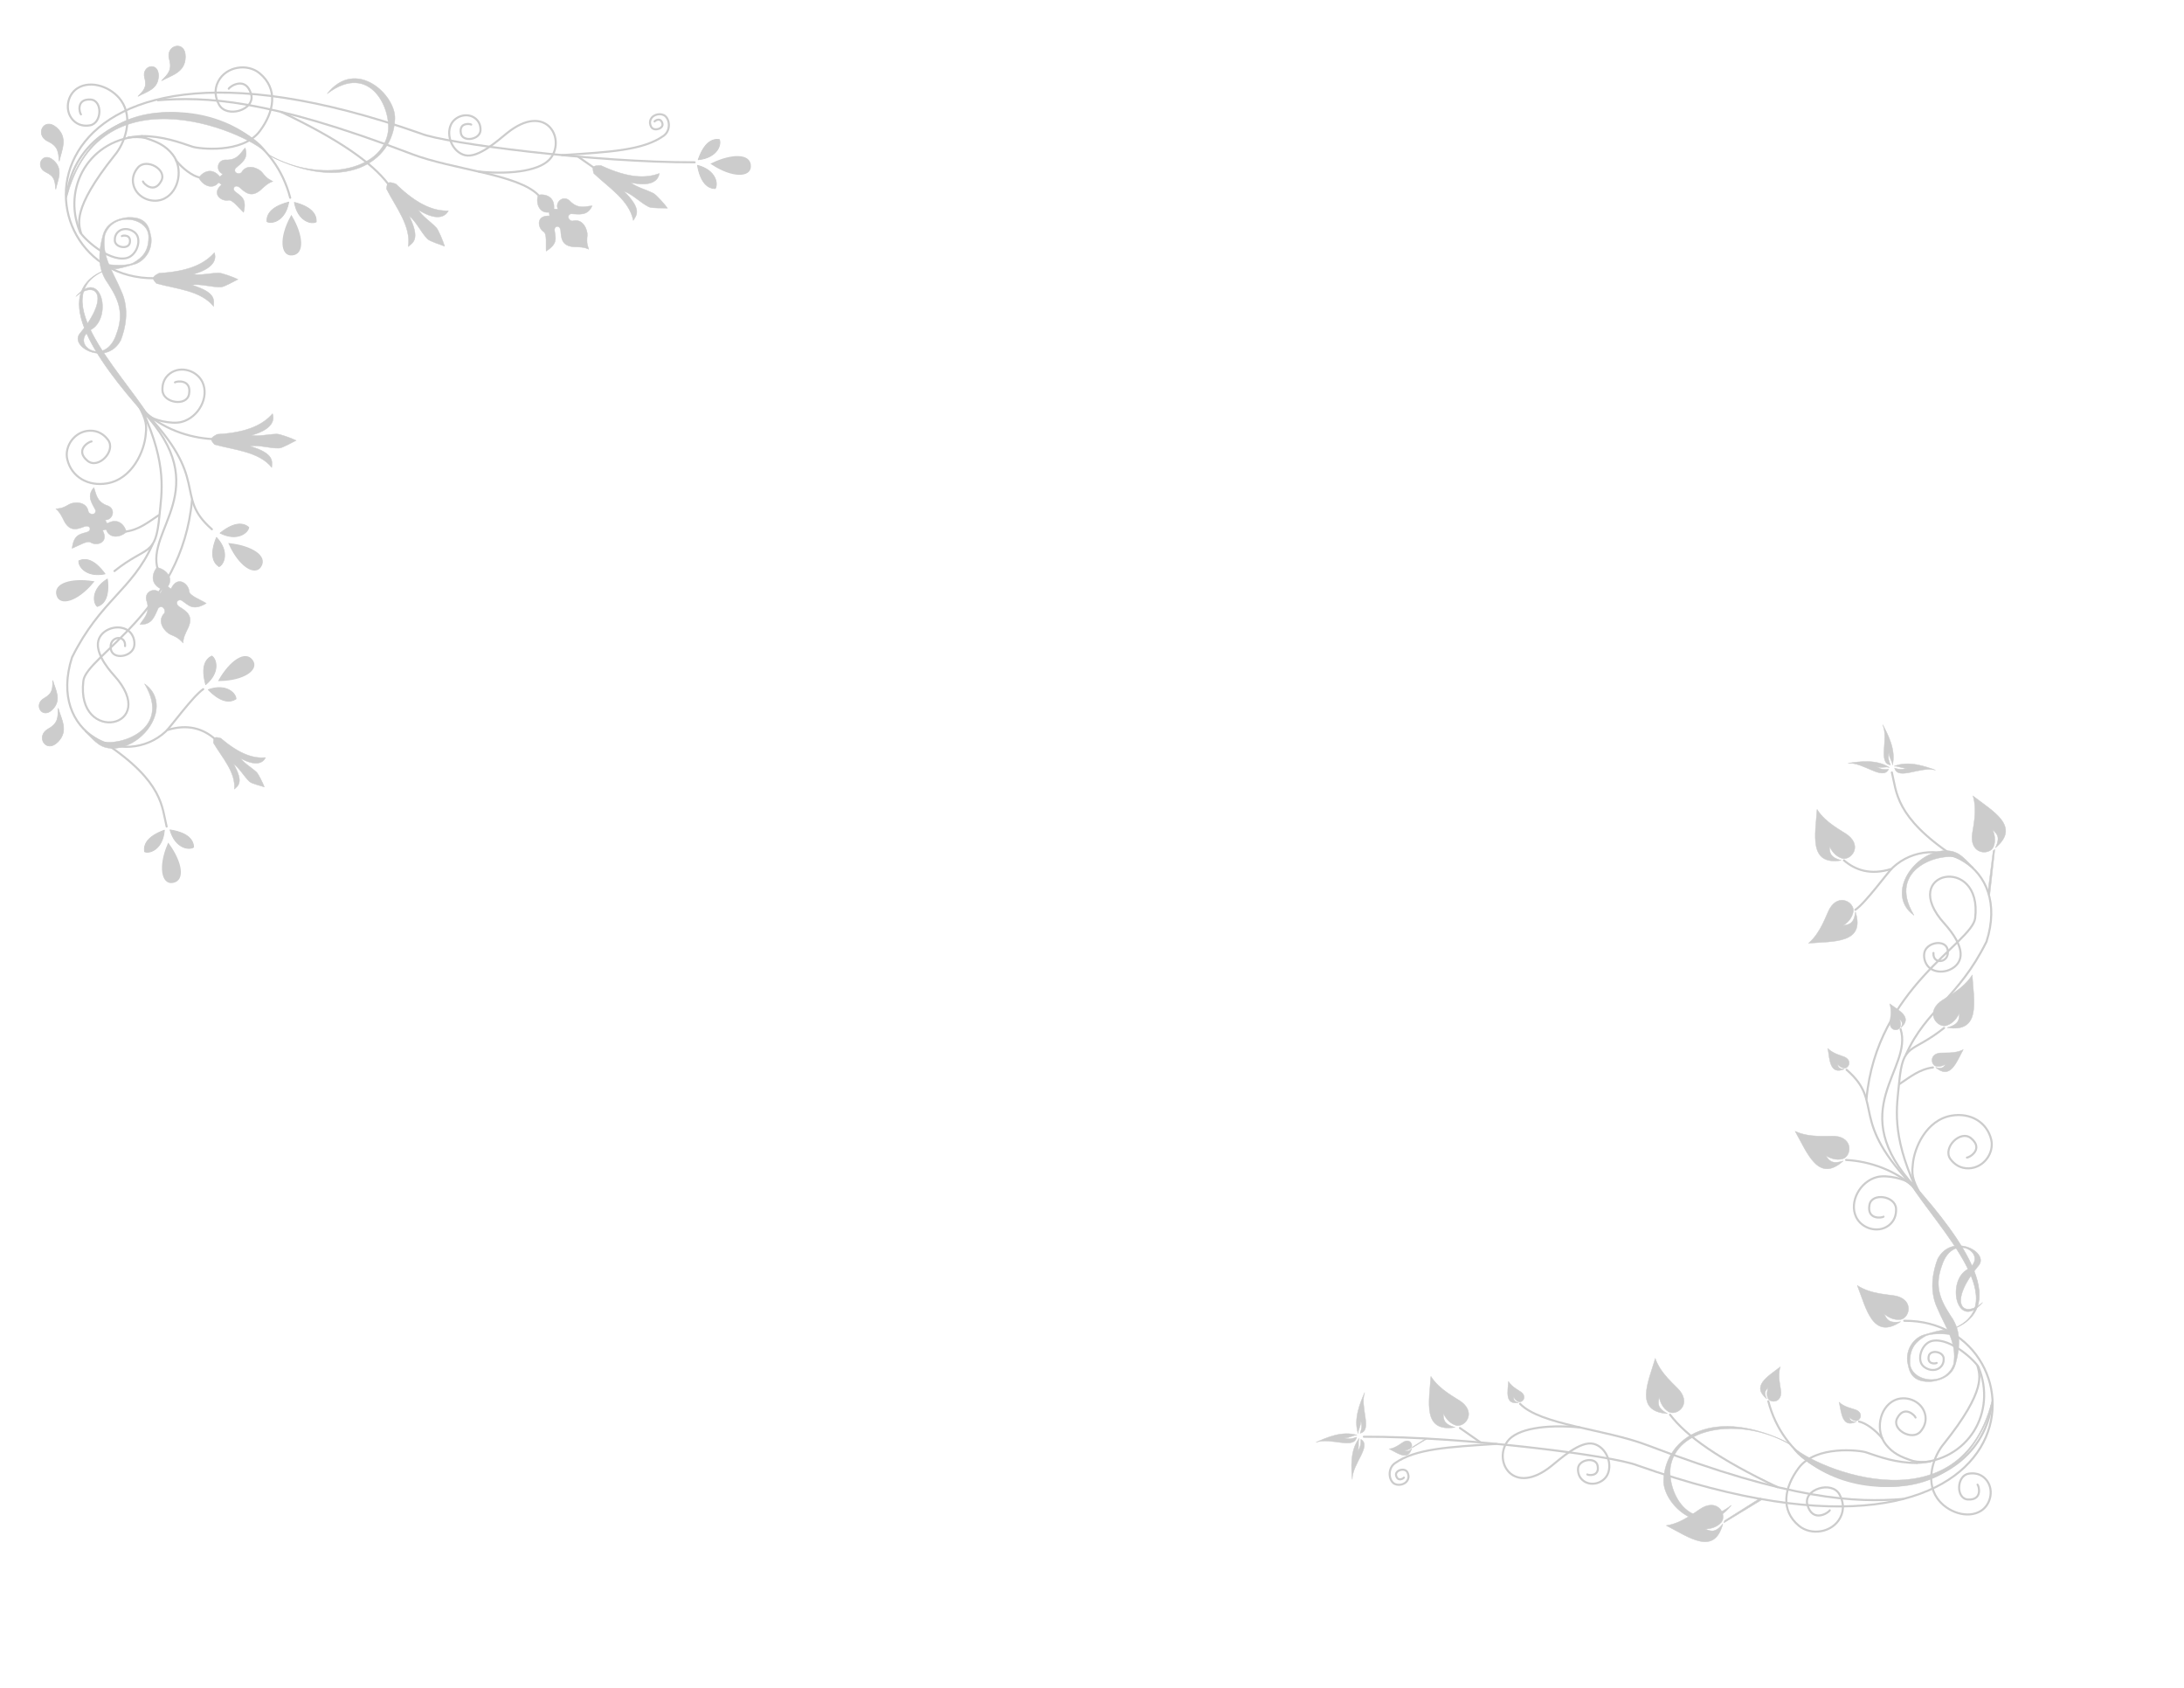
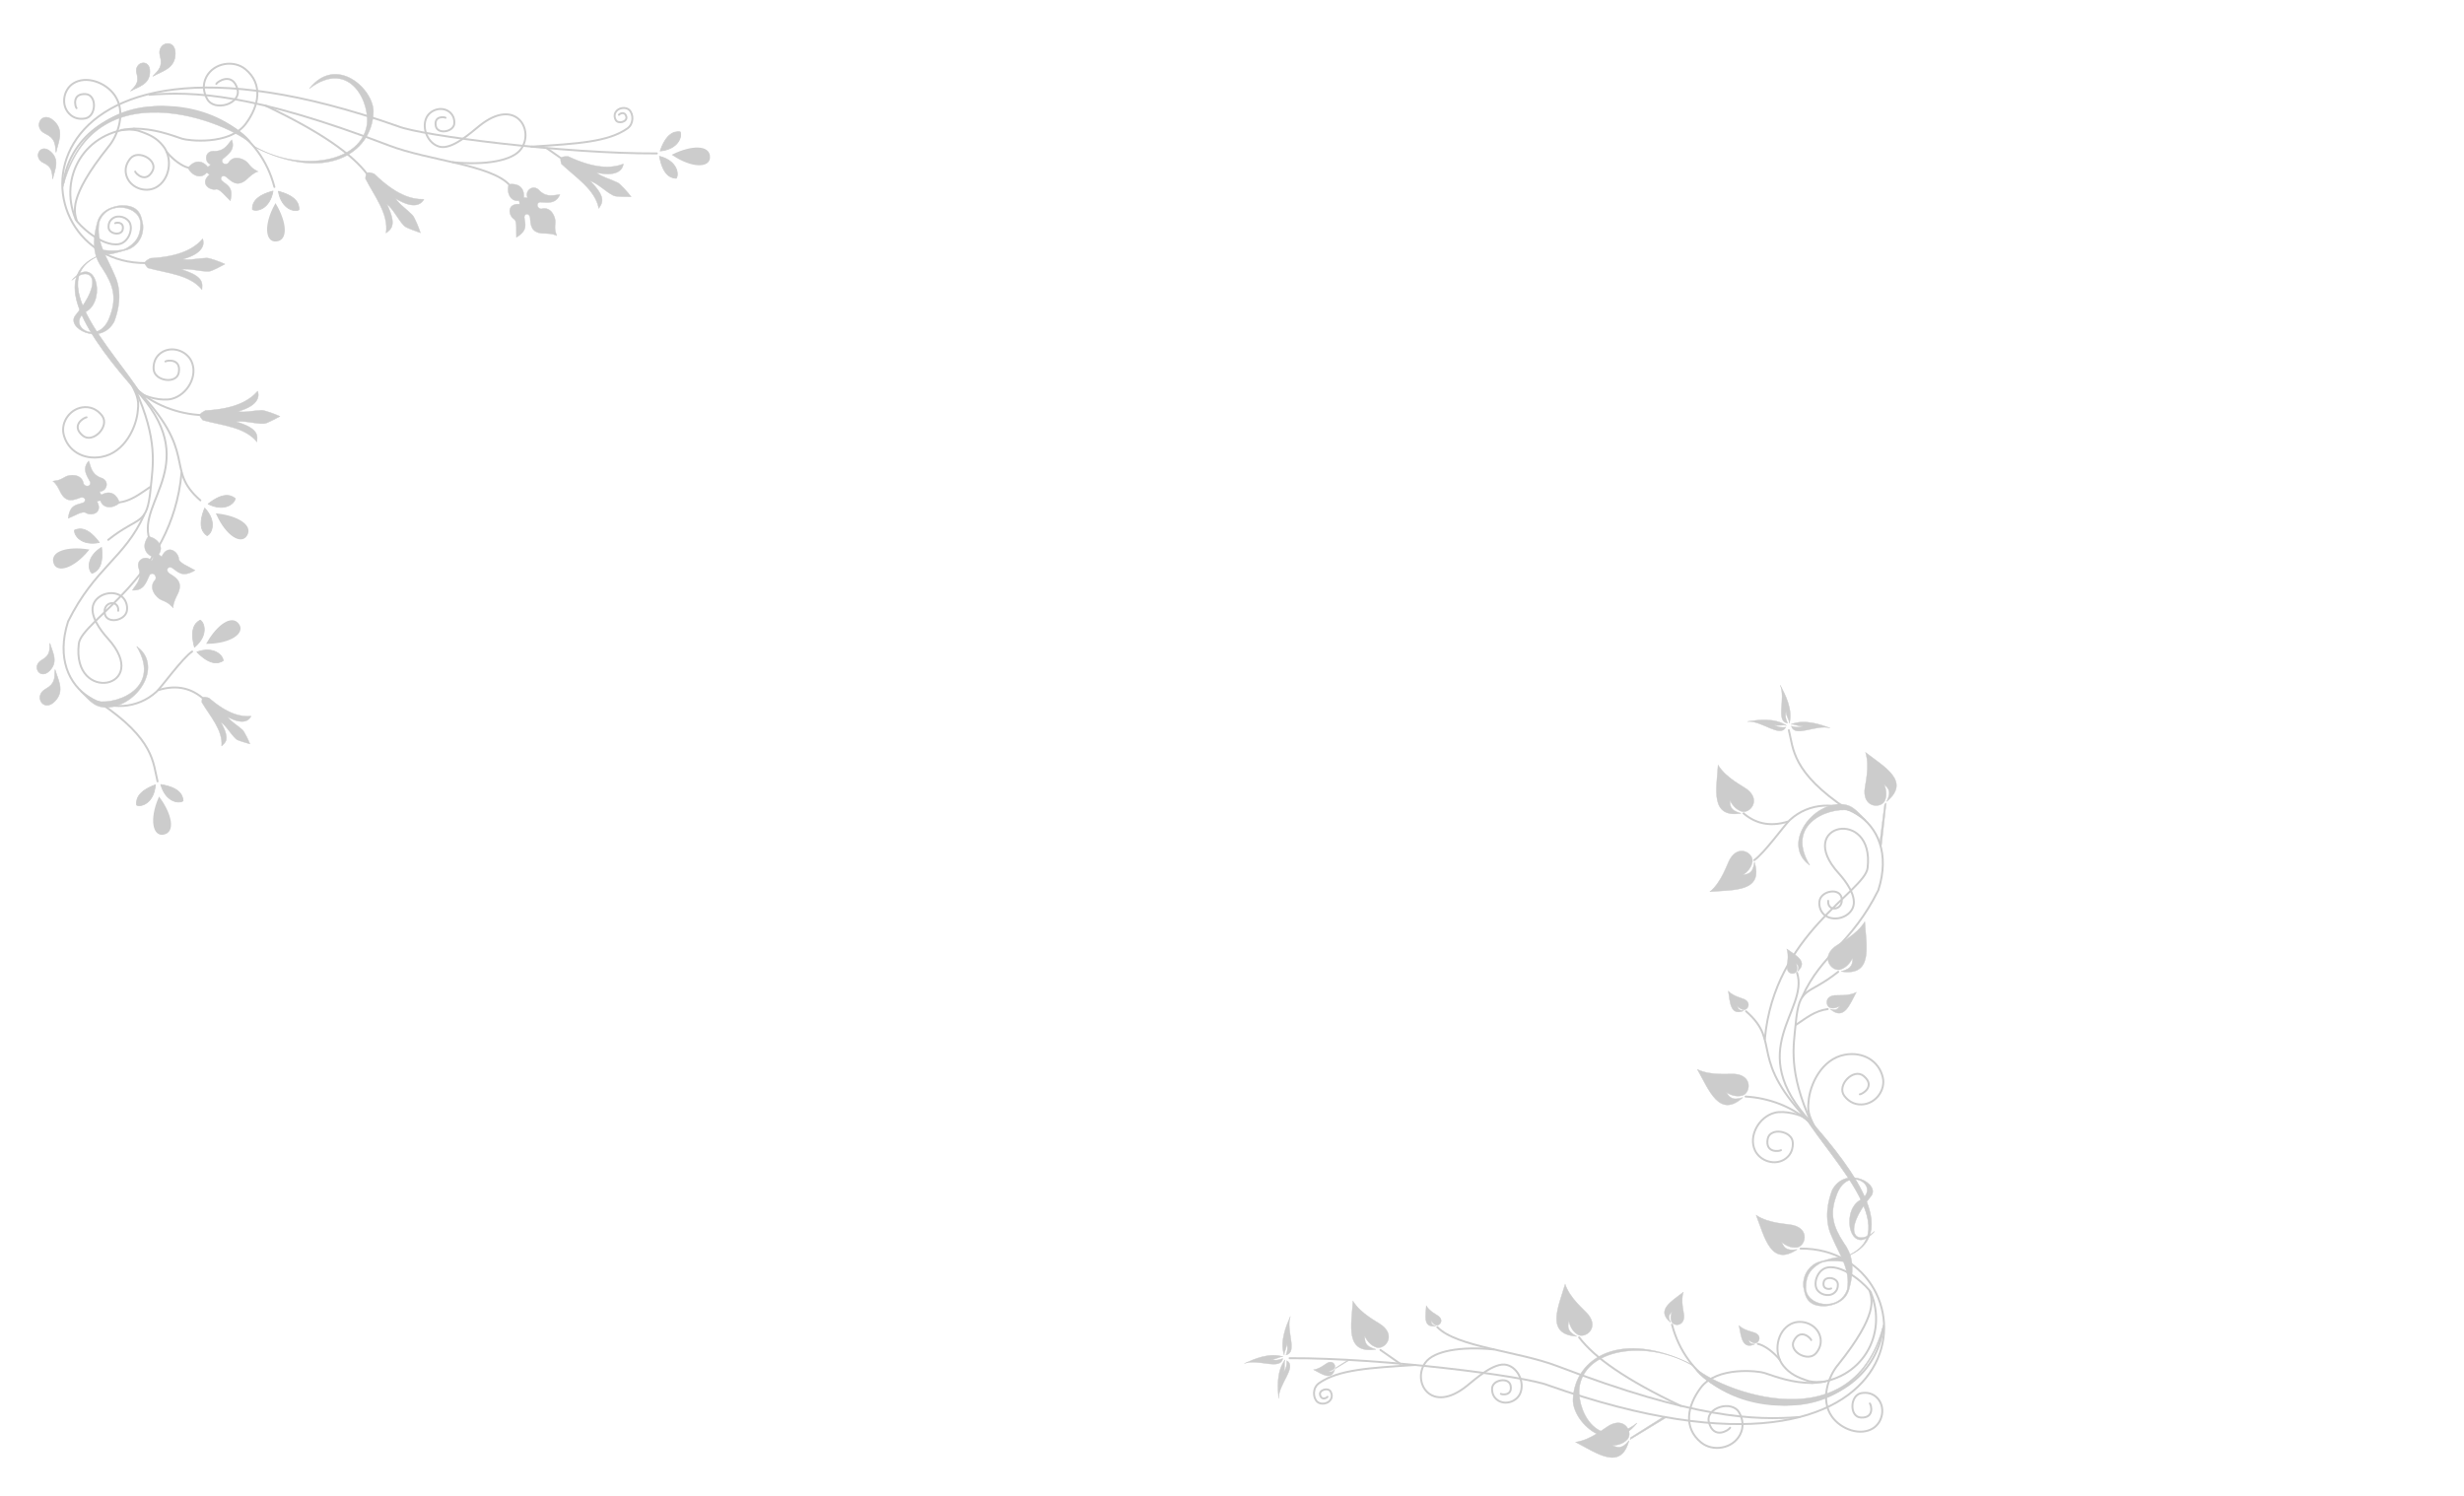
- <svg xmlns="http://www.w3.org/2000/svg" version="1.1" width="792pt" height="612pt" id="svg3040">
+ <svg xmlns="http://www.w3.org/2000/svg" version="1.1" width="1260" height="765" id="svg3040">
  <defs id="defs3042" />
  <g transform="matrix(-1,0,0,-1,976.5789,750.9466)" id="g3266" style="opacity:0.2">
    <path d="m 20.402,33.178 c -0.702,-0.658 -2.503,-7.573 4.626,-7.176 5.905,0.329 5.592,11.415 -0.215,12.463 -2.638,0.476 -5.771,0.11 -8.23,-2.489 -4.305,-4.551 -2.825,-12.26 2.086,-15.414 6.532,-4.196 16.543,-0.63 21.178,5.964 6.108,8.69 1.614,20.844 -3.183,26.446 -20.985,26.257 -17.217,33.502 -16.234,37.655" id="path4046" style="fill:none;stroke:#000000;stroke-width:1px;stroke-linecap:round;stroke-linejoin:round" />
    <path d="m 91.86,20.771 c 0.518,-1.151 8.317,-6.315 10.83,2.712 2.081,7.477 -11.77,11.779 -15.513,5.007 -1.7,-3.076 -2.569,-7.124 -0.388,-11.28 3.818,-7.275 14.06,-8.796 19.955,-3.932 9.173,7.568 7.051,18.713 0.143,27.964 -8.334,11.156 -29.674,8.548 -32.495,7.587 -6.526,-2.202 -14.424,-5.141 -24.51,-5.169" id="path4051" style="fill:none;stroke:#000000;stroke-width:1px;stroke-linecap:round;stroke-linejoin:round" />
    <path d="m 50.388,65.631 c 0.22,0.98 5.481,6.251 8.884,-0.384 2.819,-5.496 -7.301,-11.062 -11.305,-6.381 -1.819,2.126 -3.143,5.143 -2.106,8.731 1.816,6.281 9.519,9.014 14.943,6.252 7.215,-3.674 9.114,-14.824 3.834,-21.367 -3.343,-4.142 -6.964,-5.884 -13.038,-7.861 -2.607,-0.607 -5.33,-0.537 -8.225,-0.279" id="path4053" style="fill:none;stroke:#000000;stroke-width:1px;stroke-linecap:round;stroke-linejoin:round" />
    <path d="m 65.847,162.74 c 0.772,-0.643 8.154,-1.619 6.812,5.716 -1.111,6.076 -12.528,4.326 -12.853,-1.825 -0.147,-2.794 0.64,-5.994 3.648,-8.208 5.266,-3.875 13.04,-1.351 15.659,4.143 3.484,7.308 -1.848,17.122 -9.974,19.282 -5.247,1.395 -14.178,-1.205 -15.624,-2.822 -1.881,-1.103 -4.257,-4.932 -6.386,-7.398" id="path4055" style="fill:none;stroke:#000000;stroke-width:1px;stroke-linecap:round;stroke-linejoin:round" />
    <path d="m 25.522,191.31 c -1.121,-0.028 -8.261,4.05 -2.005,9.317 5.181,4.363 13.965,-4.679 9.988,-10.057 -1.806,-2.443 -4.711,-4.607 -8.878,-4.469 -7.295,0.24 -12.352,7.516 -10.84,13.865 2.011,8.445 10.028,13.206 19.264,11.604 12.171,-2.112 18.1,-15.648 18.679,-23.848 0.754,-5.824 -0.651,-8.647 -4.978,-16.472" id="path4057" style="fill:none;stroke:#000000;stroke-width:1px;stroke-linecap:round;stroke-linejoin:round" />
    <path d="m 209.09,38.115 c -0.575,-0.463 -6.03,-1.106 -4.98,4.251 0.87,4.438 9.28,3.045 9.469,-1.461 0.086,-2.047 -0.521,-4.382 -2.759,-5.974 -3.917,-2.786 -9.634,-0.862 -11.522,3.186 -2.511,5.385 0.761,13.283 6.762,14.798 6.391,1.614 16.018,-7.206 20.428,-10.742 18.445,-14.787 28.17,2.138 21.26,11.854 -4.394,6.178 -18.453,8.427 -34.978,6.816" id="path4059" style="fill:none;stroke:#000000;stroke-width:1px;stroke-linecap:round;stroke-linejoin:round" />
    <path d="m 297.76,36.6 c 0.181,-0.395 2.898,-2.168 3.773,0.931 0.725,2.567 -4.101,4.045 -5.405,1.72 -0.592,-1.056 -0.895,-2.446 -0.135,-3.873 1.33,-2.498 5.198,-2.929 6.952,-1.35 2.366,2.13 2.43,7.218 -0.826,9.515 -9.997,7.053 -25.901,7.821 -49.152,9.336" id="path4061" style="fill:none;stroke:#000000;stroke-width:1px;stroke-linecap:round;stroke-linejoin:round" />
    <path d="m 40.176,92.019 c 0.436,-0.361 4.604,-0.908 3.846,3.207 -0.627,3.408 -7.074,2.427 -7.257,-1.024 -0.083,-1.567 0.361,-3.362 2.059,-4.604 2.973,-2.174 7.608,-0.462 8.841,2.324 1.646,3.717 -0.955,10.011 -5.631,10.816 -8.833,1.52 -20.845,-10.08 -22.152,-12.832" id="path4063" style="fill:none;stroke:#000000;stroke-width:1px;stroke-linecap:round;stroke-linejoin:round" />
    <path d="m 41.721,290.24 c 0.459,-5.908 -8.057,-4.925 -6.876,1.51 0.979,5.33 10.445,3.732 11.319,-1.601 0.421,-2.568 -0.585,-5.891 -3.125,-7.55 -4.593,-3.002 -11.789,-0.853 -13.879,3.985 -2.519,5.832 3.645,13.868 7.207,17.791 23.054,25.39 -18.603,33.856 -14.8,2.646 1.463,-12.006 47.755,-33.748 52.53,-87.395" id="path4075" style="fill:none;stroke:#000000;stroke-width:1px;stroke-linecap:round;stroke-linejoin:round" />
    <path d="m 83.961,190.15 c -11.212,-0.582 -24.551,-4.921 -34.195,-14.496 34.01,34.476 15.053,41.654 33.948,58.107" id="path4077" style="fill:none;stroke:#000000;stroke-width:1px;stroke-linecap:round" />
    <path d="m 36.595,253.96 c 16.053,-12.811 19.818,-6.532 21.73,-26.585 1.085,-11.386 3.922,-24.405 -8.063,-50.685 35.277,37.66 1.076,57.207 7.359,76.744" id="path4079" style="fill:none;stroke:#000000;stroke-width:1px;stroke-linecap:round" />
    <path d="m 41.96,234.88 c 6.542,-0.851 11.047,-4.605 16.23,-8.053" id="path4081" style="fill:none;stroke:#000000;stroke-width:1px;stroke-linecap:round;stroke-linejoin:round" />
    <path d="m 54.984,241.14 c -9.92,22.17 -25.141,26.84 -38.918,54.57 -11.972,37.475 25.661,53.989 45.276,35.855 2.578,-2.384 13.038,-16.965 18.159,-20.492" id="path4083" style="fill:none;stroke:#000000;stroke-width:1px;stroke-linecap:round" />
    <path d="m 36.137,107.14 c -36.95,10.902 3.815,50.467 17.008,71.892 l -2.293,-1.188 c -22.393,-25.29 -49.331,-61.19 -14.715,-70.7 z" id="path4085" style="stroke:#000000;stroke-width:0.3;stroke-linejoin:round" />
    <path d="m 51.137,308.46 c 13.865,22.955 -13.905,30.878 -21.639,27.553 1.149,0.563 -8.285,-5.593 -7.124,-4.457 5.237,5.123 7.484,8.66 15.038,8.051 15.484,-2.033 26.911,-21.883 13.725,-31.147 z" id="path4087" style="stroke:#000000;stroke-width:0.2" />
    <path d="m 32.114,337.15 c 28.287,18.881 27.374,31.046 29.711,40.344" id="path4089" style="fill:none;stroke:#000000;stroke-width:1px;stroke-linecap:round" />
    <path d="m 62.067,330.86 c 10.091,-3.206 17.618,-0.566 23.238,4.402" id="path4091" style="fill:none;stroke:#000000;stroke-width:1px;stroke-linejoin:round" />
    <path d="M 317.13,56.346 C 269.66,56.546 196.41,47.224 184.81,42.47 -15.58,-28.23 -14.04,112.92 55.84,112.41" id="path4093" style="fill:none;stroke:#000000;stroke-width:1px;stroke-linecap:round" />
    <path d="M 77.683,63.681 C 74.304,62.941 69.6,59.469 66.381,55.446" id="path4095" style="fill:none;stroke:#000000;stroke-width:1px;stroke-linecap:round" />
    <path d="M 19.861,89.788 C 11.179,68.565 24.466,44.705 49.977,43.662" id="path4097" style="fill:none;stroke:#000000;stroke-width:1px" />
    <path d="m 13.641,71.39 c 7.485,-51.008 93.479,-53.216 107.93,2.103" id="path4099" style="fill:none;stroke:#000000;stroke-width:1px;stroke-linecap:round" />
    <path d="m 13.51,73.449 c 16.581,-64.392 91.78,-29.69 97.55,-20.456 36.446,18.498 60.365,3.53 61.139,-17.669 0.425,-11.633 -18.882,-29.718 -32.754,-12.118 21.046,-15.955 31.773,8.168 29.238,19.63 -4.263,19.273 -36.132,22.894 -58.499,9.193 -4.2,-12.872 -75.75,-45.791 -96.889,19.055 z" id="path4101" style="stroke:#000000;stroke-width:0.2" />
    <path d="M 241.6,72.266 C 231.83,62.05 200.33,59.987 180.24,52.309 109.79,25.384 79.44,24.488 56.4,26.25" id="path4103" style="fill:none;stroke:#000000;stroke-width:1px;stroke-linecap:round" />
    <path d="M 169.08,67.001 C 161.1,56.501 145.29,45.384 117.13,31.97" id="path4105" style="fill:none;stroke:#000000;stroke-width:1px;stroke-linecap:round" />
    <path d="m 260.57,53.497 10.098,7.062" id="path4126" style="fill:none;stroke:#000000;stroke-width:1px;stroke-linecap:round" />
    <path d="m 17.924,121.27 c 12.266,-14.028 17.459,9.237 8.053,15.549 -12.516,6.961 6.13,19.562 11.646,2.354 3.405,-9.284 1.454,-15.653 -3.841,-23.788 -3.943,-5.459 -6.057,-11.798 -2.726,-23.912 2.221,-8.004 11.669,-8.466 12.39,-8.487 10.136,-0.299 10.136,6.865 10.903,9.788 0.668,7.248 -4.288,11.758 -7.929,12.823 -11.566,3.383 -8.759,1.95 -12.198,2.085 l -0.501,-1.961 c 3.476,0.51 9.622,0.625 12.08,-0.805 4.432,-2.578 7.248,-5.679 7.31,-12.142 0.47,-9.817 -17.131,-12.973 -21.124,-1.301 -1.842,10.331 4.177,18.123 7.867,27.071 4.28,9.072 1.796,18.653 -0.186,23.788 -6.969,13 -25.324,3.131 -19.7,-3.345 15.033,-18.169 7.56,-25.934 -2.044,-17.717 z" id="path4140" style="stroke:#000000;stroke-width:0.2" />
    <g transform="matrix(-0.7267,-0.68696,0.68696,-0.7267,236.44,227.97)" id="g3067" style="stroke:#000000;stroke-width:0.2">
      <path d="m 59.069,182.05 c 6.18,-1.408 5.051,11.519 10.284,16.952 -3.953,-3.536 -10.423,-9.264 -11.205,-16.733 0.677,1.829 2.632,2.532 3.731,5.067 -0.389,-2.598 -1.32,-3.749 -2.811,-5.286 z" id="path4543" />
      <path d="m 56.785,180.16 c 3.598,-5.218 -8.827,-8.96 -11.934,-15.834 1.819,4.982 4.742,13.114 11.39,16.608 -1.448,-1.307 -1.377,-3.383 -3.324,-5.343 2.269,1.324 2.993,2.615 3.868,4.569 z" id="path4545" />
      <path d="m 56.851,182.68 c 3.388,5.357 -9.176,8.603 -12.553,15.349 2.016,-4.906 5.258,-12.916 12.039,-16.144 -1.499,1.248 -1.51,3.326 -3.533,5.208 2.32,-1.233 3.095,-2.494 4.046,-4.412 z" id="path4547" />
    </g>
    <path d="m 284.73,85.549 c 0.794,-12.241 4.229,-27.202 -11.713,-24.662 6.028,1.653 5.481,4.196 5.753,6.797 -1.16,-2.158 -2.769,-4.718 -6.15,-5.833 -4.127,-1.127 -9.879,5.553 -2.915,11.159 2.743,2.124 10.798,5.802 15.025,12.538 z" id="path4226" style="stroke:#000000;stroke-width:0.2" />
    <path d="m 247.23,83.096 c 0.33,-5.105 1.758,-11.345 -4.868,-10.286 2.506,0.689 2.278,1.75 2.391,2.835 -0.482,-0.9 -1.151,-1.968 -2.556,-2.433 -1.716,-0.47 -4.106,2.316 -1.212,4.654 1.14,0.886 4.488,2.42 6.245,5.229 z" id="path4240" style="stroke:#000000;stroke-width:0.2" />
    <path d="m 176.23,94.162 c 3.497,-11.758 10.175,-25.579 -5.932,-26.65 5.51,2.953 4.41,5.311 4.096,7.907 -0.651,-2.362 -1.65,-5.216 -4.698,-7.055 -3.773,-2.018 -10.867,3.215 -5.325,10.231 2.201,2.682 9.237,8.06 11.859,15.567 z" id="path4242" style="stroke:#000000;stroke-width:0.2" />
    <path d="m 115.82,90.104 c 5.92,-4.63 14.158,-9.162 6.518,-15.413 1.694,3.43 0.309,4.217 -0.77,5.402 0.515,-1.41 1.032,-3.19 0.168,-5.19 -1.162,-2.346 -6.554,-2.251 -6.288,3.219 0.143,2.12 1.735,7.303 0.373,11.982 z" id="path4244" style="stroke:#000000;stroke-width:0.2" />
    <path d="m 87.317,73 c -1.166,-5.491 -1.508,-12.507 -8.198,-9.421 2.853,-0.016 2.927,1.173 3.369,2.285 -0.777,-0.808 -1.8,-1.737 -3.424,-1.811 -1.953,0.013 -3.653,3.665 0.1,5.276 1.468,0.598 5.462,1.224 8.152,3.67 z" id="path4246" style="stroke:#000000;stroke-width:0.2" />
    <path d="m 78.534,129.47 c -4.402,-11.45 -7.543,-26.475 -20.958,-17.498 6.167,-1.022 6.734,1.517 8.069,3.766 -1.956,-1.475 -4.489,-3.126 -8.026,-2.724 -4.22,0.703 -6.649,9.177 2.022,11.355 3.38,0.782 12.236,0.751 18.893,5.1 z" id="path4248" style="stroke:#000000;stroke-width:0.2" />
    <path d="m 108.58,204.01 c -5.99,-10.7 -11.243,-25.12 -23.242,-14.33 5.958,-1.89 6.882,0.542 8.524,2.577 -2.147,-1.181 -4.889,-2.454 -8.332,-1.552 -4.077,1.298 -5.272,10.031 3.621,10.951 3.457,0.292 12.218,-1.001 19.427,2.354 z" id="path4250" style="stroke:#000000;stroke-width:0.2" />
    <path d="m 27.354,243.45 c 3.359,-6.26 6.251,-14.666 13.316,-8.536 -3.472,-1.034 -3.982,0.384 -4.912,1.58 1.232,-0.706 2.807,-1.471 4.812,-0.984 2.376,0.71 3.159,5.754 -1.984,6.378 -2,0.204 -7.09,-0.455 -11.232,1.562 z" id="path4252" style="stroke:#000000;stroke-width:0.2" />
    <path d="m 22.986,279.58 c -0.819,-12.64 -4.366,-28.08 12.092,-25.46 -6.223,1.706 -5.659,4.332 -5.939,7.017 1.198,-2.228 2.859,-4.87 6.349,-6.021 4.261,-1.164 10.199,5.732 3.01,11.52 -2.832,2.193 -11.148,5.99 -15.511,12.943 z" id="path4254" style="stroke:#000000;stroke-width:0.2" />
    <path d="m 92.77,244.04 c -0.923,-5.649 -0.931,-12.811 -7.91,-9.984 2.913,0.119 2.932,1.333 3.328,2.487 -0.754,-0.859 -1.753,-1.855 -3.407,-2.006 -1.994,-0.08 -3.908,3.561 -0.154,5.38 1.47,0.678 5.517,1.505 8.144,4.124 z" id="path4256" style="stroke:#000000;stroke-width:0.2" />
    <g transform="matrix(0.63929,-0.76897,0.76897,0.63929,-114.33,308.07)" id="g4258" style="stroke:#000000;stroke-width:0.2">
      <path d="m 59.069,182.05 c 6.18,-1.408 5.051,11.519 10.284,16.952 -3.953,-3.536 -10.423,-9.264 -11.205,-16.733 0.677,1.829 2.632,2.532 3.731,5.067 -0.389,-2.598 -1.32,-3.749 -2.811,-5.286 z" id="path4260" />
      <path d="m 56.785,180.16 c 3.598,-5.218 -8.827,-8.96 -11.934,-15.834 1.819,4.982 4.742,13.114 11.39,16.608 -1.448,-1.307 -1.377,-3.383 -3.324,-5.343 2.269,1.324 2.993,2.615 3.868,4.569 z" id="path4262" />
      <path d="m 56.851,182.68 c 3.388,5.357 -9.176,8.603 -12.553,15.349 2.016,-4.906 5.258,-12.916 12.039,-16.144 -1.499,1.248 -1.51,3.326 -3.533,5.208 2.32,-1.233 3.095,-2.494 4.046,-4.412 z" id="path4264" />
    </g>
    <path d="m 98.011,359.65 c 0.794,-12.241 4.229,-27.202 -11.713,-24.662 6.028,1.653 5.481,4.196 5.753,6.797 -1.16,-2.158 -2.769,-4.718 -6.15,-5.833 -4.127,-1.127 -9.879,5.553 -2.915,11.159 2.743,2.124 10.798,5.802 15.025,12.538 z" id="path4266" style="stroke:#000000;stroke-width:0.2" />
    <path d="m 102.13,294.93 c -12.226,1.001 -27.528,-0.214 -22.69,15.186 0.756,-6.205 3.352,-6.035 5.885,-6.683 -1.966,1.462 -4.263,3.428 -4.873,6.935 -0.513,4.248 6.935,8.963 11.465,1.256 1.702,-3.023 4.165,-11.53 10.212,-16.694 z" id="path4268" style="stroke:#000000;stroke-width:0.2" />
    <path d="m 62.869,265.63 c -4.664,-3.318 -11.089,-6.482 -5.475,-11.501 -1.177,2.668 -0.096,3.219 0.766,4.083 -0.439,-1.055 -0.892,-2.391 -0.3,-3.943 0.807,-1.825 4.919,-1.938 4.897,2.232 -0.039,1.618 -1.081,5.615 0.112,9.128 z" id="path4270" style="stroke:#000000;stroke-width:0.2" />
    <g transform="matrix(-0.81282,-0.58252,0.58252,-0.81282,135.2,733.3)" id="g4272" style="stroke:#000000;stroke-width:0.2">
      <path d="m 305.42,232.85 c 12.26,0.419 27.487,-1.522 23.385,14.091 -1.05,-6.162 -3.635,-5.869 -6.196,-6.396 2.033,1.367 4.421,3.221 5.197,6.696 0.714,4.218 -6.501,9.282 -11.393,1.799 -1.843,-2.939 -4.708,-11.319 -10.993,-16.19 z" id="path4274" />
      <path d="m 329.05,247.72 10.693,19.063 -1.249,-0.05 -9.744,-18.039 z" id="path4276" />
    </g>
    <g transform="matrix(-0.87131,-0.49073,-0.49073,0.87131,551.24,-39.59)" id="g4278" style="stroke:#000000;stroke-width:0.2">
      <path d="m 305.42,232.85 c 12.26,0.419 27.487,-1.522 23.385,14.091 -1.05,-6.162 -3.635,-5.869 -6.196,-6.396 2.033,1.367 4.421,3.221 5.197,6.696 0.714,4.218 -6.501,9.282 -11.393,1.799 -1.843,-2.939 -4.708,-11.319 -10.993,-16.19 z" id="path4280" />
      <path d="m 329.05,247.72 10.693,19.063 -1.249,-0.05 -9.744,-18.039 z" id="path4282" />
    </g>
    <g transform="matrix(-0.34535,-0.1945,-0.1945,0.34535,455.57,29.428)" id="g4290" style="stroke:#000000;stroke-width:0.505">
      <path d="m 305.42,232.85 c 12.26,0.419 27.487,-1.522 23.385,14.091 -1.05,-6.162 -3.635,-5.869 -6.196,-6.396 2.033,1.367 4.421,3.221 5.197,6.696 0.714,4.218 -6.501,9.282 -11.393,1.799 -1.843,-2.939 -4.708,-11.319 -10.993,-16.19 z" id="path4292" />
      <path d="m 329.05,247.72 10.693,19.063 -1.249,-0.05 -9.744,-18.039 z" id="path4294" />
    </g>
  </g>
  <g transform="translate(18.74738,22.11797)" id="g3622" style="opacity:0.2">
    <path d="m 48.031,24.443 c 2.533,-2.717 4.482,-4.219 3.159,-8.982 -1.647,-5.931 6.784,-7.992 6.69,-0.929 -0.087,6.569 -5.836,7.646 -9.85,9.912 z" id="path3272" style="stroke:#000000;stroke-width:0.3;stroke-linecap:round;stroke-linejoin:round" />
    <path d="m 59.431,16.883 c 2.949,-3.162 5.216,-4.909 3.677,-10.45 -1.916,-6.9 7.896,-9.298 7.787,-1.081 -0.101,7.642 -6.793,8.895 -11.464,11.531 z" id="path4042" style="stroke:#000000;stroke-width:0.3;stroke-linecap:round;stroke-linejoin:round" />
    <path d="m 20.402,33.178 c -0.702,-0.658 -2.503,-7.573 4.626,-7.176 5.905,0.329 5.592,11.415 -0.215,12.463 -2.638,0.476 -5.771,0.11 -8.23,-2.489 -4.305,-4.551 -2.825,-12.26 2.086,-15.414 6.532,-4.196 16.543,-0.63 21.178,5.964 6.108,8.69 1.614,20.844 -3.183,26.446 -20.985,26.257 -17.217,33.502 -16.234,37.655" id="path4046-4" style="fill:none;stroke:#000000;stroke-width:1px;stroke-linecap:round;stroke-linejoin:round" />
    <path d="m 91.86,20.771 c 0.518,-1.151 8.317,-6.315 10.83,2.712 2.081,7.477 -11.77,11.779 -15.513,5.007 -1.7,-3.076 -2.569,-7.124 -0.388,-11.28 3.818,-7.275 14.06,-8.796 19.955,-3.932 9.173,7.568 7.051,18.713 0.143,27.964 -8.334,11.156 -29.674,8.548 -32.495,7.587 -6.526,-2.202 -14.424,-5.141 -24.51,-5.169" id="path4051-5" style="fill:none;stroke:#000000;stroke-width:1px;stroke-linecap:round;stroke-linejoin:round" />
    <path d="m 50.388,65.631 c 0.22,0.98 5.481,6.251 8.884,-0.384 2.819,-5.496 -7.301,-11.062 -11.305,-6.381 -1.819,2.126 -3.143,5.143 -2.106,8.731 1.816,6.281 9.519,9.014 14.943,6.252 7.215,-3.674 9.114,-14.824 3.834,-21.367 -3.343,-4.142 -6.964,-5.884 -13.038,-7.861 -2.607,-0.607 -5.33,-0.537 -8.225,-0.279" id="path4053-9" style="fill:none;stroke:#000000;stroke-width:1px;stroke-linecap:round;stroke-linejoin:round" />
    <path d="m 65.847,162.74 c 0.772,-0.643 8.154,-1.619 6.812,5.716 -1.111,6.076 -12.528,4.326 -12.853,-1.825 -0.147,-2.794 0.64,-5.994 3.648,-8.208 5.266,-3.875 13.04,-1.351 15.659,4.143 3.484,7.308 -1.848,17.122 -9.974,19.282 -5.247,1.395 -14.178,-1.205 -15.624,-2.822 -1.881,-1.103 -4.257,-4.932 -6.386,-7.398" id="path4055-4" style="fill:none;stroke:#000000;stroke-width:1px;stroke-linecap:round;stroke-linejoin:round" />
    <path d="m 25.522,191.31 c -1.121,-0.028 -8.261,4.05 -2.005,9.317 5.181,4.363 13.965,-4.679 9.988,-10.057 -1.806,-2.443 -4.711,-4.607 -8.878,-4.469 -7.295,0.24 -12.352,7.516 -10.84,13.865 2.011,8.445 10.028,13.206 19.264,11.604 12.171,-2.112 18.1,-15.648 18.679,-23.848 0.754,-5.824 -0.651,-8.647 -4.978,-16.472" id="path4057-3" style="fill:none;stroke:#000000;stroke-width:1px;stroke-linecap:round;stroke-linejoin:round" />
    <path d="m 209.09,38.115 c -0.575,-0.463 -6.03,-1.106 -4.98,4.251 0.87,4.438 9.28,3.045 9.469,-1.461 0.086,-2.047 -0.521,-4.382 -2.759,-5.974 -3.917,-2.786 -9.634,-0.862 -11.522,3.186 -2.511,5.385 0.761,13.283 6.762,14.798 6.391,1.614 16.018,-7.206 20.428,-10.742 18.445,-14.787 28.17,2.138 21.26,11.854 -4.394,6.178 -18.453,8.427 -34.978,6.816" id="path4059-1" style="fill:none;stroke:#000000;stroke-width:1px;stroke-linecap:round;stroke-linejoin:round" />
    <path d="m 297.76,36.6 c 0.181,-0.395 2.898,-2.168 3.773,0.931 0.725,2.567 -4.101,4.045 -5.405,1.72 -0.592,-1.056 -0.895,-2.446 -0.135,-3.873 1.33,-2.498 5.198,-2.929 6.952,-1.35 2.366,2.13 2.43,7.218 -0.826,9.515 -9.997,7.053 -25.901,7.821 -49.152,9.336" id="path4061-0" style="fill:none;stroke:#000000;stroke-width:1px;stroke-linecap:round;stroke-linejoin:round" />
    <path d="m 40.176,92.019 c 0.436,-0.361 4.604,-0.908 3.846,3.207 -0.627,3.408 -7.074,2.427 -7.257,-1.024 -0.083,-1.567 0.361,-3.362 2.059,-4.604 2.973,-2.174 7.608,-0.462 8.841,2.324 1.646,3.717 -0.955,10.011 -5.631,10.816 -8.833,1.52 -20.845,-10.08 -22.152,-12.832" id="path4063-8" style="fill:none;stroke:#000000;stroke-width:1px;stroke-linecap:round;stroke-linejoin:round" />
    <path d="M 8.213,69.356 C 7.802,65.663 7.932,63.207 3.457,61.107 -2.115,58.491 1.814,50.753 7.111,55.426 c 4.926,4.346 1.998,9.409 1.101,13.93 z" id="path4067" style="stroke:#000000;stroke-width:0.3;stroke-linecap:round;stroke-linejoin:round" />
    <path d="M 9.906,55.782 C 9.429,51.485 9.581,48.627 4.374,46.184 -2.108,43.142 2.466,34.136 8.628,39.572 c 5.731,5.056 2.322,10.948 1.278,16.21 z" id="path4069" style="stroke:#000000;stroke-width:0.3;stroke-linecap:round;stroke-linejoin:round" />
    <path d="m 6.781,306.9 c -0.157,3.712 0.14,6.154 -4.181,8.555 -5.38,2.99 -0.931,10.442 4.034,5.418 4.618,-4.672 1.35,-9.524 0.146,-13.973 z" id="path4071" style="stroke:#000000;stroke-width:0.3;stroke-linecap:round;stroke-linejoin:round" />
    <path d="m 9.399,320.33 c -0.182,4.319 0.165,7.161 -4.862,9.954 -6.26,3.478 -1.081,12.15 4.696,6.305 5.372,-5.436 1.568,-11.082 0.167,-16.259 z" id="path4073" style="stroke:#000000;stroke-width:0.3;stroke-linecap:round;stroke-linejoin:round" />
    <path d="m 41.721,290.24 c 0.459,-5.908 -8.057,-4.925 -6.876,1.51 0.979,5.33 10.445,3.732 11.319,-1.601 0.421,-2.568 -0.585,-5.891 -3.125,-7.55 -4.593,-3.002 -11.789,-0.853 -13.879,3.985 -2.519,5.832 3.645,13.868 7.207,17.791 23.054,25.39 -18.603,33.856 -14.8,2.646 1.463,-12.006 47.755,-33.748 52.53,-87.395" id="path4075-5" style="fill:none;stroke:#000000;stroke-width:1px;stroke-linecap:round;stroke-linejoin:round" />
    <path d="m 83.961,190.15 c -11.212,-0.582 -24.551,-4.921 -34.195,-14.496 34.01,34.476 15.053,41.654 33.948,58.107" id="path4077-5" style="fill:none;stroke:#000000;stroke-width:1px;stroke-linecap:round" />
    <path d="m 36.595,253.96 c 16.053,-12.811 19.818,-6.532 21.73,-26.585 1.085,-11.386 3.922,-24.405 -8.063,-50.685 35.277,37.66 1.076,57.207 7.359,76.744" id="path4079-9" style="fill:none;stroke:#000000;stroke-width:1px;stroke-linecap:round" />
    <path d="m 41.96,234.88 c 6.542,-0.851 11.047,-4.605 16.23,-8.053" id="path4081-1" style="fill:none;stroke:#000000;stroke-width:1px" />
    <path d="m 54.984,241.14 c -9.92,22.17 -25.141,26.84 -38.918,54.57 -11.972,37.475 25.661,53.989 45.276,35.855 2.578,-2.384 13.038,-16.965 18.159,-20.492" id="path4083-6" style="fill:none;stroke:#000000;stroke-width:1px;stroke-linecap:round" />
    <path d="m 36.137,107.14 c -36.95,10.902 3.815,50.467 17.008,71.892 l -2.293,-1.188 c -22.393,-25.29 -49.331,-61.19 -14.715,-70.7 z" id="path4085-0" style="stroke:#000000;stroke-width:0.3;stroke-linejoin:round" />
    <path d="m 51.137,308.46 c 13.865,22.955 -13.905,30.878 -21.639,27.553 1.149,0.563 -8.285,-5.593 -7.124,-4.457 5.237,5.123 7.484,8.66 15.038,8.051 15.484,-2.033 26.911,-21.883 13.725,-31.147 z" id="path4087-4" style="stroke:#000000;stroke-width:0.2" />
    <path d="m 32.114,337.15 c 28.287,18.881 27.374,31.046 29.711,40.344" id="path4089-9" style="fill:none;stroke:#000000;stroke-width:1px;stroke-linecap:round" />
    <path d="m 62.067,330.86 c 10.091,-3.206 17.618,-0.566 23.238,4.402" id="path4091-1" style="fill:none;stroke:#000000;stroke-width:1px;stroke-linejoin:round" />
    <path d="M 317.13,56.346 C 269.66,56.546 196.41,47.224 184.81,42.47 -15.58,-28.23 -14.04,112.92 55.84,112.41" id="path4093-2" style="fill:none;stroke:#000000;stroke-width:1px;stroke-linecap:round" />
    <path d="M 77.683,63.681 C 74.304,62.941 69.6,59.469 66.381,55.446" id="path4095-3" style="fill:none;stroke:#000000;stroke-width:1px;stroke-linecap:round" />
    <path d="M 19.861,89.788 C 11.179,68.565 24.466,44.705 49.977,43.662" id="path4097-0" style="fill:none;stroke:#000000;stroke-width:1px" />
    <path d="m 13.641,71.39 c 7.485,-51.008 93.479,-53.216 107.93,2.103" id="path4099-6" style="fill:none;stroke:#000000;stroke-width:1px;stroke-linecap:round" />
    <path d="m 13.51,73.449 c 16.581,-64.392 91.78,-29.69 97.55,-20.456 36.446,18.498 60.365,3.53 61.139,-17.669 0.425,-11.633 -18.882,-29.718 -32.754,-12.118 21.046,-15.955 31.773,8.168 29.238,19.63 -4.263,19.273 -36.132,22.894 -58.499,9.193 -4.2,-12.872 -75.75,-45.791 -96.889,19.055 z" id="path4101-0" style="stroke:#000000;stroke-width:0.2" />
    <path d="M 241.6,72.266 C 231.83,62.05 200.33,59.987 180.24,52.309 109.79,25.384 80.304,24.598 57.27,26.36" id="path4103-9" style="fill:none;stroke:#000000;stroke-width:1px" />
    <path d="M 169.08,67.001 C 161.1,56.501 145.29,45.384 117.13,31.97" id="path4105-4" style="fill:none;stroke:#000000;stroke-width:1px;stroke-linecap:round" />
    <g transform="matrix(0.99727,-0.073871,0.073871,0.99727,-13.873,-1.5805)" id="g4113" style="stroke:#000000">
      <path d="m 128.67,86.913 c -8.86,1.624 -11.14,5.248 -11.213,8.611 2.053,1.454 8.873,0.541 11.213,-8.611 z" id="path4107" style="stroke-width:0.4;stroke-linecap:round;stroke-linejoin:round" />
      <path d="m 129.41,94.161 c 4.5,9.236 4.676,18.142 -1.053,18.089 -4.892,0.114 -5.293,-8.264 1.053,-18.089 z" id="path4109" style="stroke-width:1px" />
      <path d="m 131.39,87.252 c 8.524,2.913 10.244,6.833 9.82,10.17 -2.245,1.135 -8.856,-0.773 -9.82,-10.17 z" id="path4111" style="stroke-width:0.4;stroke-linecap:round;stroke-linejoin:round" />
    </g>
    <g transform="matrix(0.53834,-0.84273,0.84273,0.53834,-56.581,299.37)" id="g4118" style="stroke:#000000">
      <path d="m 128.67,86.913 c -8.86,1.624 -11.14,5.248 -11.213,8.611 2.053,1.454 8.873,0.541 11.213,-8.611 z" id="path4120" style="stroke-width:0.4;stroke-linecap:round;stroke-linejoin:round" />
      <path d="m 129.41,94.161 c 4.5,9.236 4.676,18.142 -1.053,18.089 -4.892,0.114 -5.293,-8.264 1.053,-18.089 z" id="path4122" style="stroke-width:1px" />
      <path d="m 131.39,87.252 c 8.524,2.913 10.244,6.833 9.82,10.17 -2.245,1.135 -8.856,-0.773 -9.82,-10.17 z" id="path4124" style="stroke-width:0.4;stroke-linecap:round;stroke-linejoin:round" />
    </g>
    <path d="m 260.57,53.497 10.098,7.062" id="path4126-3" style="fill:none;stroke:#000000;stroke-width:1px" />
    <path d="m 271.79,57.895 c 13.776,6.412 22.118,6.147 28.248,3.841 -0.246,1.73 -1.792,7.085 -13.876,4.398 2.828,2.264 7.348,3.359 11.027,5.204 1.357,0.681 5.418,5.228 6.814,7.186 -2.012,-0.119 -7.509,0.142 -9.044,-0.619 -4.098,-2.034 -7.752,-6.078 -12.018,-7.558 9.117,8.986 5.901,11.725 4.522,14.124 -1.948,-9.787 -11.766,-15.763 -19.142,-22.797 -0.872,-3.317 -0.451,-3.8 3.469,-3.779 z" id="path4128" style="stroke:#000000;stroke-width:0.2;stroke-linecap:round;stroke-linejoin:round" />
    <path d="m 88.047,334.81 c 9.516,8.148 16.199,9.789 21.579,9.319 -0.579,1.319 -2.995,5.228 -11.995,0.413 1.743,2.426 5.089,4.298 7.601,6.579 0.927,0.842 3.142,5.354 3.816,7.218 -1.571,-0.541 -5.994,-1.553 -7.044,-2.499 -2.803,-2.524 -4.807,-6.547 -7.866,-8.668 5.246,9.158 2.084,10.619 0.457,12.219 0.625,-8.203 -5.845,-15.128 -10.141,-22.35 0.044,-2.827 0.485,-3.118 3.593,-2.231 z" id="path4130" style="stroke:#000000;stroke-width:0.2;stroke-linecap:round;stroke-linejoin:round" />
    <g transform="matrix(-0.29932,-0.95415,-0.95415,0.29932,154.61,354.58)" id="g4132" style="stroke:#000000">
      <path d="m 128.67,86.913 c -8.86,1.624 -11.14,5.248 -11.213,8.611 2.053,1.454 8.873,0.541 11.213,-8.611 z" id="path4134" style="stroke-width:0.4;stroke-linecap:round;stroke-linejoin:round" />
      <path d="m 129.41,94.161 c 4.5,9.236 4.676,18.142 -1.053,18.089 -4.892,0.114 -5.293,-8.264 1.053,-18.089 z" id="path4136" style="stroke-width:1px" />
      <path d="m 131.39,87.252 c 8.524,2.913 10.244,6.833 9.82,10.17 -2.245,1.135 -8.856,-0.773 -9.82,-10.17 z" id="path4138" style="stroke-width:0.4;stroke-linecap:round;stroke-linejoin:round" />
    </g>
    <path d="m 17.924,121.27 c 12.266,-14.028 17.459,9.237 8.053,15.549 -12.516,6.961 6.13,19.562 11.646,2.354 3.405,-9.284 1.454,-15.653 -3.841,-23.788 -3.943,-5.459 -6.057,-11.798 -2.726,-23.912 2.221,-8.004 11.669,-8.466 12.39,-8.487 10.136,-0.299 10.136,6.865 10.903,9.788 0.668,7.248 -4.288,11.758 -7.929,12.823 -11.566,3.383 -8.759,1.95 -12.198,2.085 l -0.501,-1.961 c 3.476,0.51 9.622,0.625 12.08,-0.805 4.432,-2.578 7.248,-5.679 7.31,-12.142 0.47,-9.817 -17.131,-12.973 -21.124,-1.301 -1.842,10.331 4.177,18.123 7.867,27.071 4.28,9.072 1.796,18.653 -0.186,23.788 -6.969,13 -25.324,3.131 -19.7,-3.345 15.033,-18.169 7.56,-25.934 -2.044,-17.717 z" id="path4140-6" style="stroke:#000000;stroke-width:0.2" />
    <path d="m 241.46,72.143 c 3.909,-0.638 8.139,1.009 7.62,6.721 0.603,0.158 1.43,0.182 1.951,0.093 -1.678,-3.395 2.962,-7.421 6.257,-3.407 3.933,3.602 7.345,1.965 10.283,1.858 -2.282,5.061 -6.42,3.995 -10.283,3.841 -2.362,0.802 -0.974,3.492 0.743,3.469 5.249,-1.51 7.407,4.56 7.186,6.938 -0.488,4.351 0.314,5.095 0.681,6.721 -2.248,-1.109 -4.761,-1.073 -7.248,-1.146 -5.911,-0.456 -6.035,-4.301 -6.319,-8.053 -0.404,-2.514 -2.88,-2.237 -2.974,-0.248 0.271,3.429 2.194,6.547 -4.027,10.345 -0.215,-3.046 0.509,-8.401 -1.224,-9.339 -2.848,-1.798 -3.909,-8.077 2.865,-7.666 -0.034,-0.468 -0.041,-1.218 -0.341,-1.766 -4.486,0.602 -6.496,-4.201 -5.173,-8.363 z" id="path4142" style="stroke:#000000;stroke-width:0.2" />
    <path d="m 77.364,63.768 c 2.362,-3.179 6.546,-4.942 10.149,-0.479 0.543,-0.306 1.153,-0.865 1.466,-1.292 -3.568,-1.269 -3.04,-7.389 2.12,-6.801 5.331,-0.152 6.641,-3.703 8.676,-5.824 1.885,5.222 -1.828,7.338 -4.709,9.916 -1.138,2.22 1.732,3.185 2.949,1.973 2.718,-4.738 8.492,-1.883 9.989,-0.021 2.678,3.464 3.772,3.439 5.168,4.351 -2.386,0.769 -4.165,2.544 -6.001,4.223 -4.561,3.788 -7.327,1.113 -10.142,-1.383 -2.04,-1.524 -3.625,0.399 -2.307,1.892 2.582,2.273 6.133,3.173 4.311,10.23 -2.275,-2.037 -5.483,-6.386 -7.379,-5.853 -3.296,0.692 -8.429,-3.077 -3.28,-7.498 -0.35,-0.312 -0.878,-0.846 -1.474,-1.03 -2.802,3.555 -7.588,1.506 -9.535,-2.403 z" id="path4144" style="stroke:#000000;stroke-width:0.2" />
    <path d="m 42.378,235.07 c -1.065,-3.815 -4.337,-6.962 -9.302,-4.089 -0.397,-0.481 -0.766,-1.221 -0.904,-1.732 3.786,0.096 5.489,-5.806 0.462,-7.109 -4.921,-2.055 -4.87,-5.839 -6.009,-8.55 -3.633,4.198 -0.927,7.505 0.837,10.945 0.265,2.48 -2.759,2.351 -3.46,0.784 -0.837,-5.398 -7.25,-4.804 -9.316,-3.604 -3.743,2.272 -4.755,1.857 -6.385,2.207 1.952,1.574 2.975,3.869 4.086,6.095 2.898,5.172 6.44,3.668 9.963,2.349 2.451,-0.69 3.24,1.673 1.475,2.594 -3.225,1.195 -6.863,0.761 -7.695,8.002 2.854,-1.085 7.409,-3.993 8.988,-2.815 2.828,1.829 8.972,0.152 5.752,-5.822 0.439,-0.166 1.123,-0.475 1.745,-0.433 1.34,4.324 6.542,4.129 9.763,1.178 z" id="path4146" style="stroke:#000000;stroke-width:0.2" />
    <path d="m 57.083,252.21 c -2.575,3.403 -3.136,8.262 2.567,10.643 -0.153,0.654 -0.547,1.454 -0.894,1.906 -2.39,-3.308 -8.56,-0.914 -6.396,4.245 1.451,5.56 -1.826,7.986 -3.406,10.732 5.97,0.373 7.038,-4.105 8.836,-7.863 1.953,-1.847 3.817,0.83 2.931,2.455 -4.081,4.241 0.615,9.352 2.992,10.339 4.391,1.725 4.696,2.864 6.06,4.033 0.075,-2.7 1.374,-5.075 2.557,-7.482 2.541,-5.861 -1.06,-7.915 -4.491,-10.074 -2.192,-1.651 -0.681,-3.87 1.261,-2.958 3.13,1.985 5.133,5.386 11.883,1.372 -2.793,-1.738 -8.26,-3.744 -8.281,-5.867 -0.279,-3.618 -5.727,-7.79 -8.746,-1.13 -0.428,-0.268 -1.14,-0.653 -1.51,-1.213 2.832,-3.971 -0.732,-8.304 -5.363,-9.138 z" id="path4148" style="stroke:#000000;stroke-width:0.2" />
    <g transform="matrix(0.0040788,-0.99999,0.99999,0.0040788,231.06,186.13)" id="g4152" style="stroke:#000000">
      <path d="m 128.67,86.913 c -8.86,1.624 -11.14,5.248 -11.213,8.611 2.053,1.454 8.873,0.541 11.213,-8.611 z" id="path4154" style="stroke-width:0.4;stroke-linecap:round;stroke-linejoin:round" />
      <path d="m 129.41,94.161 c 4.5,9.236 4.676,18.142 -1.053,18.089 -4.892,0.114 -5.293,-8.264 1.053,-18.089 z" id="path4156" style="stroke-width:1px" />
      <path d="m 131.39,87.252 c 8.524,2.913 10.244,6.833 9.82,10.17 -2.245,1.135 -8.856,-0.773 -9.82,-10.17 z" id="path4158" style="stroke-width:0.4;stroke-linecap:round;stroke-linejoin:round" />
    </g>
    <path d="m 58.175,109.95 c 15.172,-0.841 22.403,-5.008 26.722,-9.932 0.599,1.642 1.76,7.093 -10.163,10.421 3.562,0.663 8.063,-0.502 12.178,-0.61 1.518,-0.04 7.243,2.056 9.398,3.124 -1.831,0.843 -6.555,3.666 -8.268,3.718 -4.573,0.139 -9.702,-1.705 -14.162,-0.999 12.277,3.625 10.732,7.557 10.647,10.323 -6.332,-7.712 -17.808,-8.353 -27.629,-11.079 -2.332,-2.514 -2.19,-3.139 1.278,-4.968 z" id="path4160" style="stroke:#000000;stroke-width:0.2;stroke-linecap:round;stroke-linejoin:round" />
    <path d="m 86.298,187.83 c 15.172,-0.841 22.403,-5.008 26.722,-9.932 0.599,1.642 1.76,7.093 -10.163,10.421 3.562,0.663 8.063,-0.502 12.178,-0.61 1.518,-0.04 7.243,2.056 9.397,3.124 -1.831,0.843 -6.555,3.666 -8.268,3.718 -4.573,0.139 -9.702,-1.705 -14.162,-0.999 12.277,3.625 10.732,7.557 10.647,10.323 -6.332,-7.712 -17.808,-8.353 -27.629,-11.079 -2.332,-2.514 -2.19,-3.139 1.278,-4.968 z" id="path4162" style="stroke:#000000;stroke-width:0.2;stroke-linecap:round;stroke-linejoin:round" />
    <g transform="matrix(-0.56006,-0.82845,0.82845,-0.56006,82.005,466.59)" id="g4164" style="stroke:#000000">
      <path d="m 128.67,86.913 c -8.86,1.624 -11.14,5.248 -11.213,8.611 2.053,1.454 8.873,0.541 11.213,-8.611 z" id="path4166" style="stroke-width:0.4;stroke-linecap:round;stroke-linejoin:round" />
      <path d="m 129.41,94.161 c 4.5,9.236 4.676,18.142 -1.053,18.089 -4.892,0.114 -5.293,-8.264 1.053,-18.089 z" id="path4168" style="stroke-width:1px" />
      <path d="m 131.39,87.252 c 8.524,2.913 10.244,6.833 9.82,10.17 -2.245,1.135 -8.856,-0.773 -9.82,-10.17 z" id="path4170" style="stroke-width:0.4;stroke-linecap:round;stroke-linejoin:round" />
    </g>
    <g transform="matrix(0.9852,-0.17138,0.17138,0.9852,-80.935,315.66)" id="g4172" style="stroke:#000000">
      <path d="m 128.67,86.913 c -8.86,1.624 -11.14,5.248 -11.213,8.611 2.053,1.454 8.873,0.541 11.213,-8.611 z" id="path4174" style="stroke-width:0.4;stroke-linecap:round;stroke-linejoin:round" />
      <path d="m 129.41,94.161 c 4.5,9.236 4.676,18.142 -1.053,18.089 -4.892,0.114 -5.293,-8.264 1.053,-18.089 z" id="path4176" style="stroke-width:1px" />
      <path d="m 131.39,87.252 c 8.524,2.913 10.244,6.833 9.82,10.17 -2.245,1.135 -8.856,-0.773 -9.82,-10.17 z" id="path4178" style="stroke-width:0.4;stroke-linecap:round;stroke-linejoin:round" />
    </g>
    <path d="m 172.67,66.815 c 10.876,10.611 18.835,13.123 25.383,12.977 -0.805,1.551 -4.036,6.092 -14.55,-0.444 1.919,3.073 5.821,5.602 8.682,8.561 1.055,1.092 3.381,6.727 4.051,9.037 -1.859,-0.779 -7.133,-2.352 -8.329,-3.579 -3.194,-3.276 -5.302,-8.302 -8.838,-11.111 5.628,11.498 1.686,13.017 -0.41,14.825 1.402,-9.88 -5.883,-18.769 -10.514,-27.849 0.276,-3.418 0.832,-3.736 4.525,-2.417 z" id="path4180" style="stroke:#000000;stroke-width:0.2;stroke-linecap:round;stroke-linejoin:round" />
  </g>
</svg>
